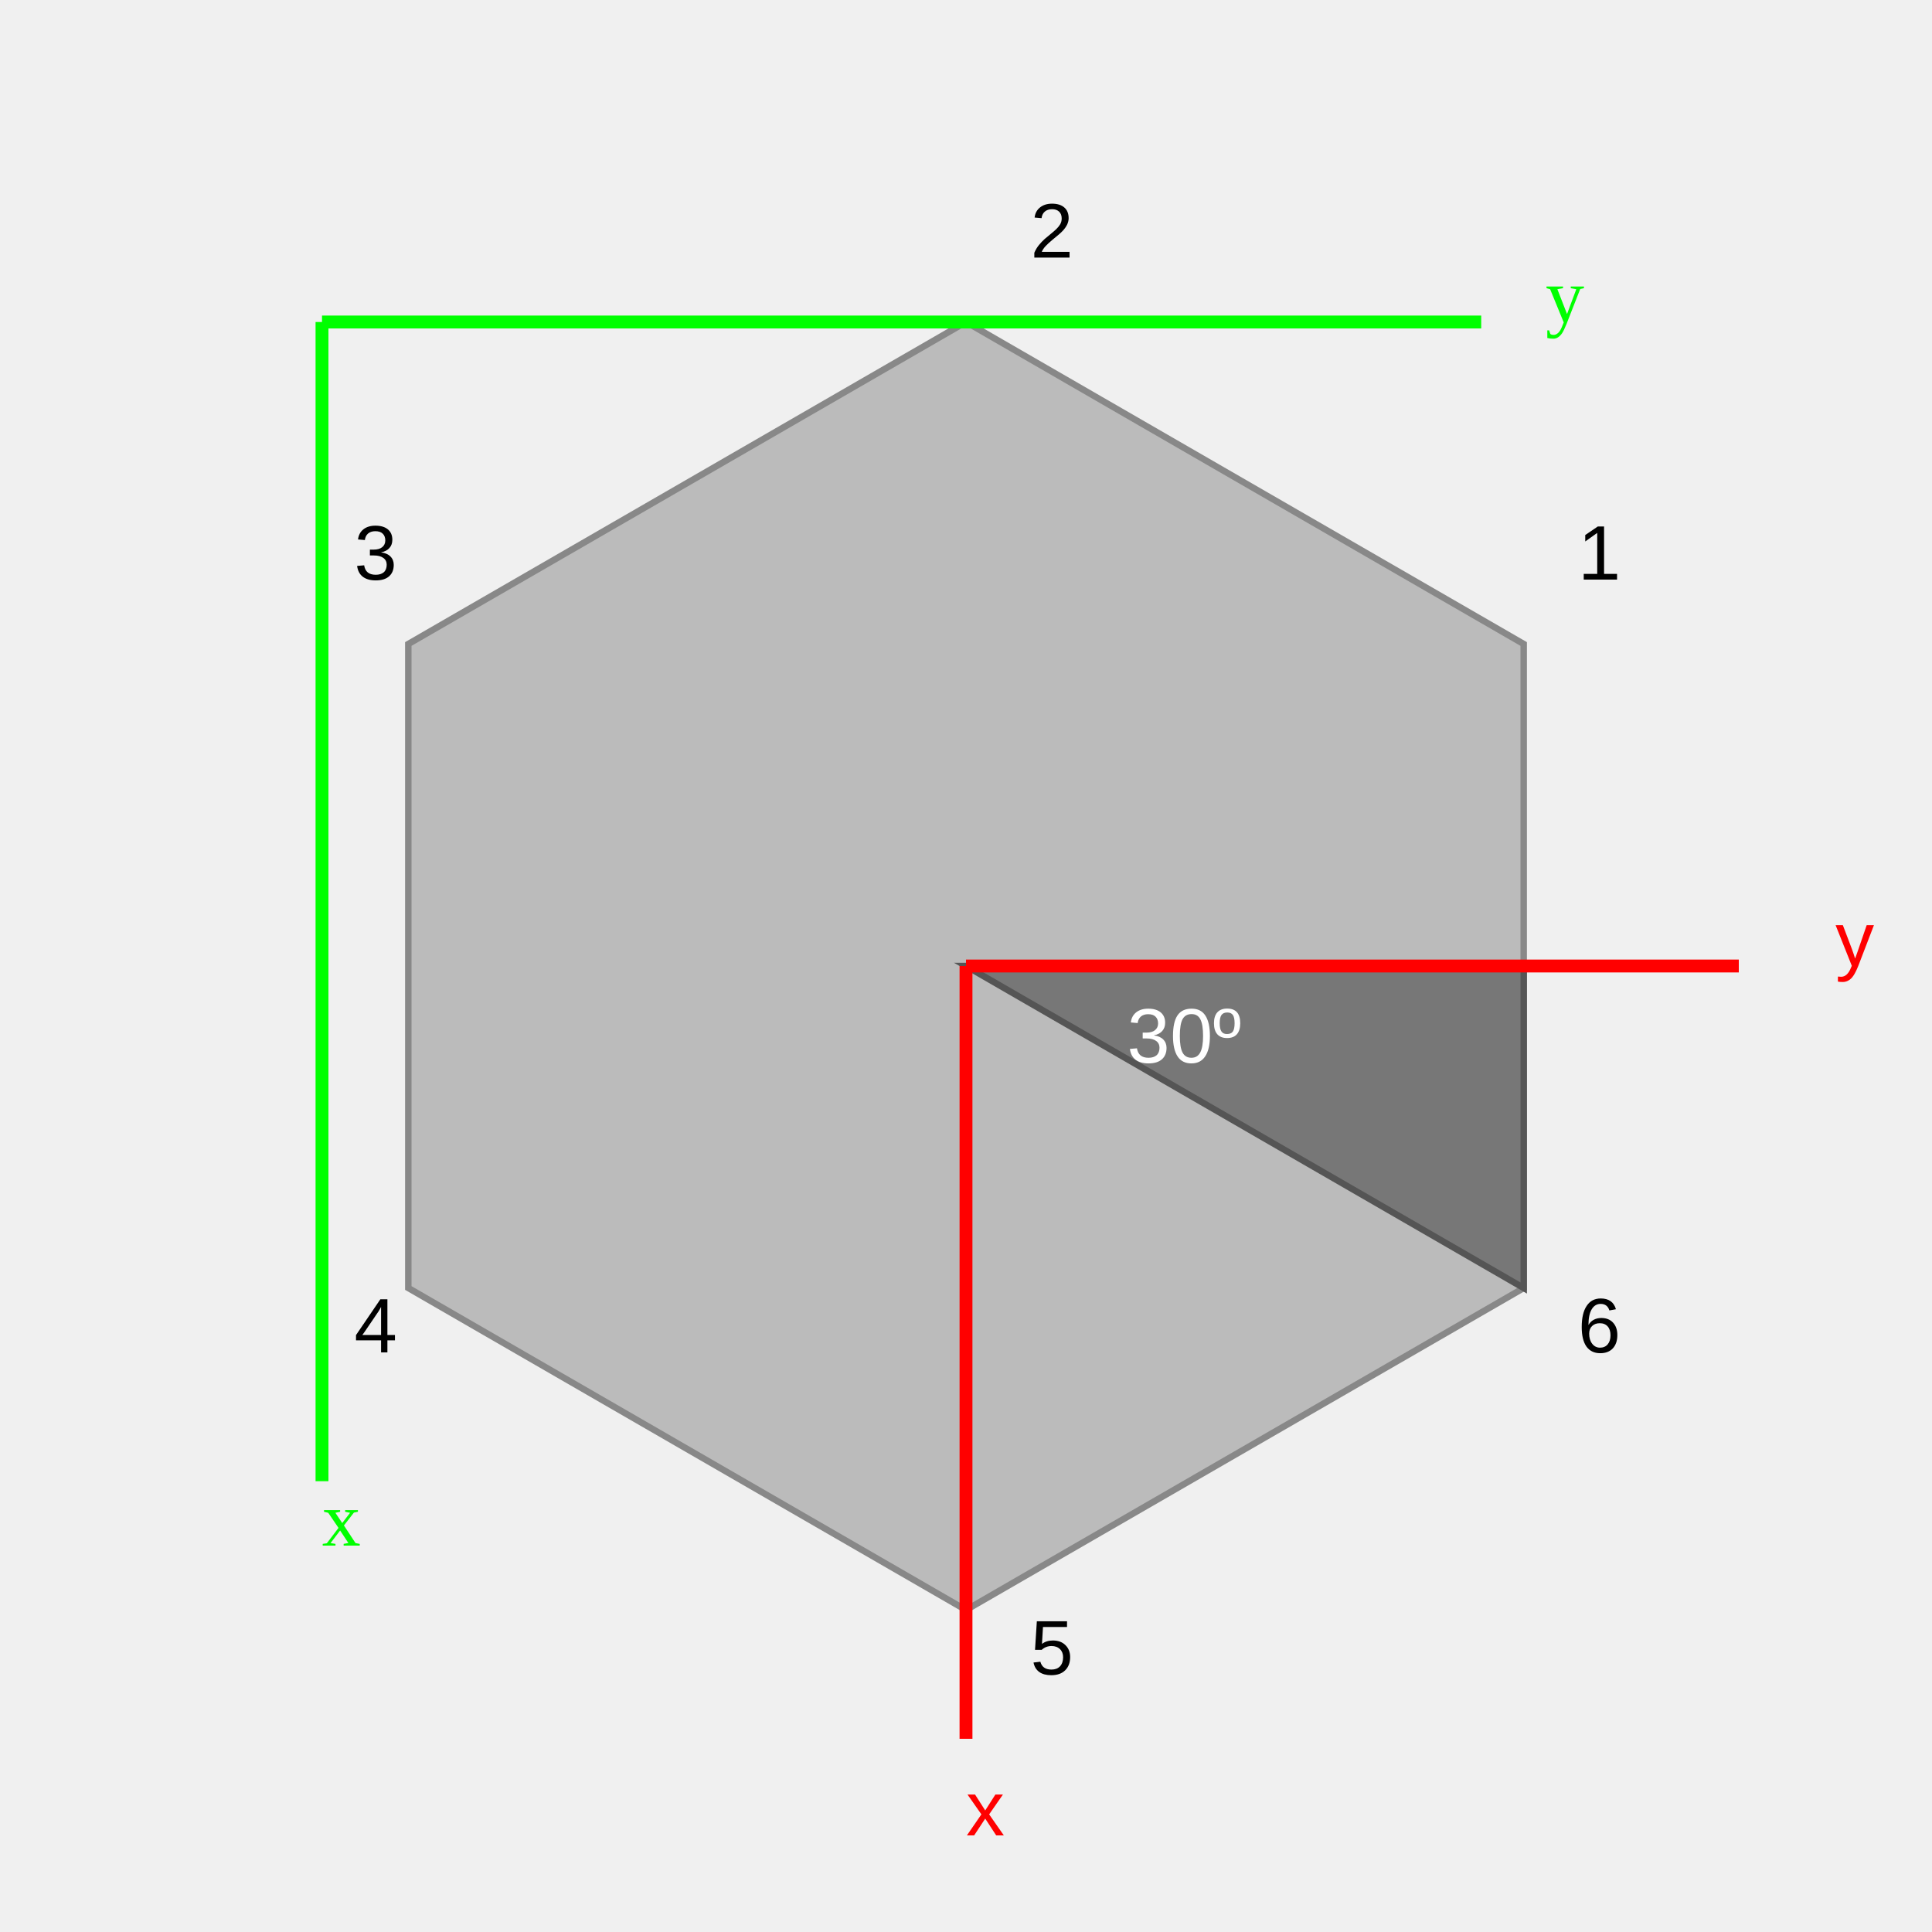
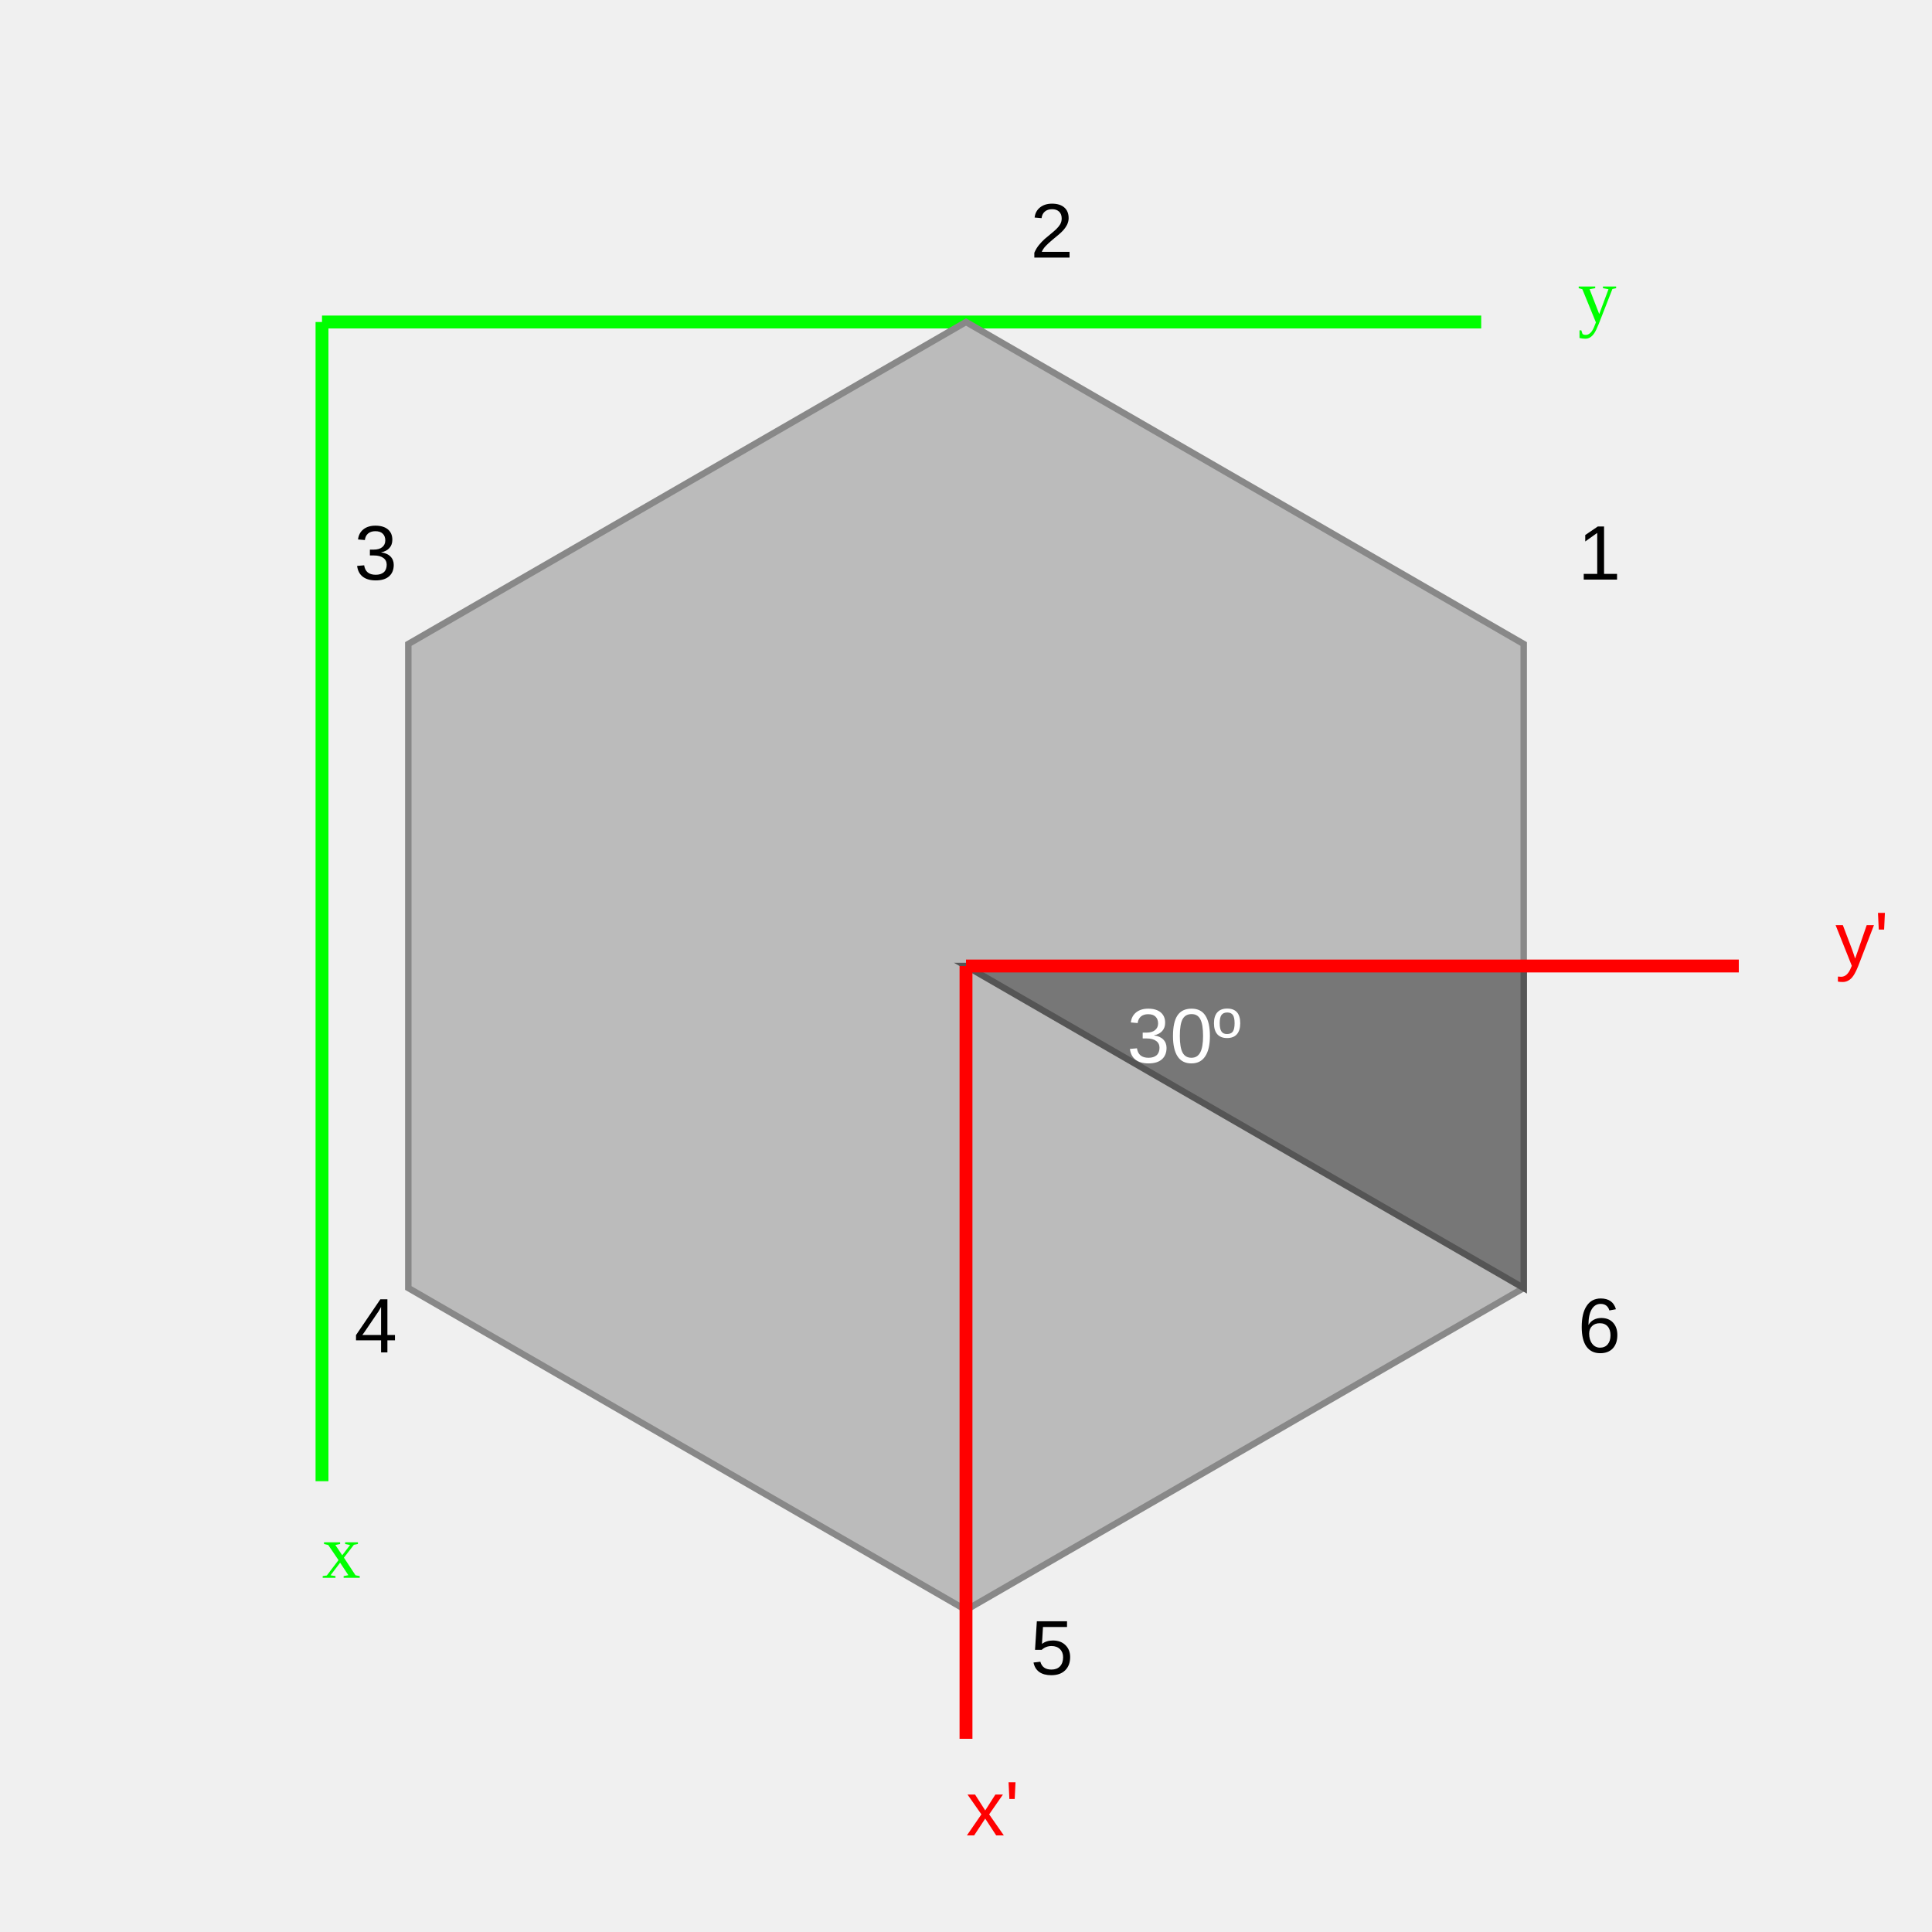
<svg xmlns="http://www.w3.org/2000/svg" version="1.1" width="300" height="300">
+   <g transform="translate(50 50)">
+     <line x1="0" y1="0" x2="0" y2="180" stroke="rgb(0,255,0)" stroke-width="2" />
+     <line x1="0" y1="0" x2="180" y2="0" stroke="rgb(0,255,0)" stroke-width="2" />
+     <text x="0" y="195" fill="rgb(0,255,0)">x</text>
+     <text x="195" y="0" fill="rgb(0,255,0)">y</text>
+   </g>
  <g style="font-family: Arial, sans-serif" transform="translate(150 150)">
    <polygon points="86.6,50 0,100 -86.6,50 -86.6,-50 0,-100 86.6,-50" stroke="#888" fill="#bbb" />
    <polygon points="0,0 86.6,0 86.6,50" stroke="#555" fill="#777" />
    <line x1="0" y1="0" x2="0" y2="120" stroke="rgb(255,0,0)" stroke-width="2" />
    <line x1="0" y1="0" x2="120" y2="0" stroke="rgb(255,0,0)" stroke-width="2" />
    <text x="95" y="60">6</text>
    <text x="10" y="110">5</text>
    <text x="-95" y="60">4</text>
    <text x="-95" y="-60">3</text>
    <text x="10" y="-110">2</text>
    <text x="95" y="-60">1</text>
-     <text x="0" y="135" fill="rgb(255,0,0)">x</text>
-     <text x="135" y="0" fill="rgb(255,0,0)">y</text>
+     <text x="0" y="135" fill="rgb(255,0,0)">x'</text>
+     <text x="135" y="0" fill="rgb(255,0,0)">y'</text>
    <text x="25" y="15" fill="white">30º</text>
  </g>
-   <g transform="translate(50 50)">
-     <line x1="0" y1="0" x2="0" y2="180" stroke="rgb(0,255,0)" stroke-width="2" />
-     <line x1="0" y1="0" x2="180" y2="0" stroke="rgb(0,255,0)" stroke-width="2" />
-     <text x="0" y="190" fill="rgb(0,255,0)">x</text>
-     <text x="190" y="0" fill="rgb(0,255,0)">y</text>
-   </g>
</svg>
